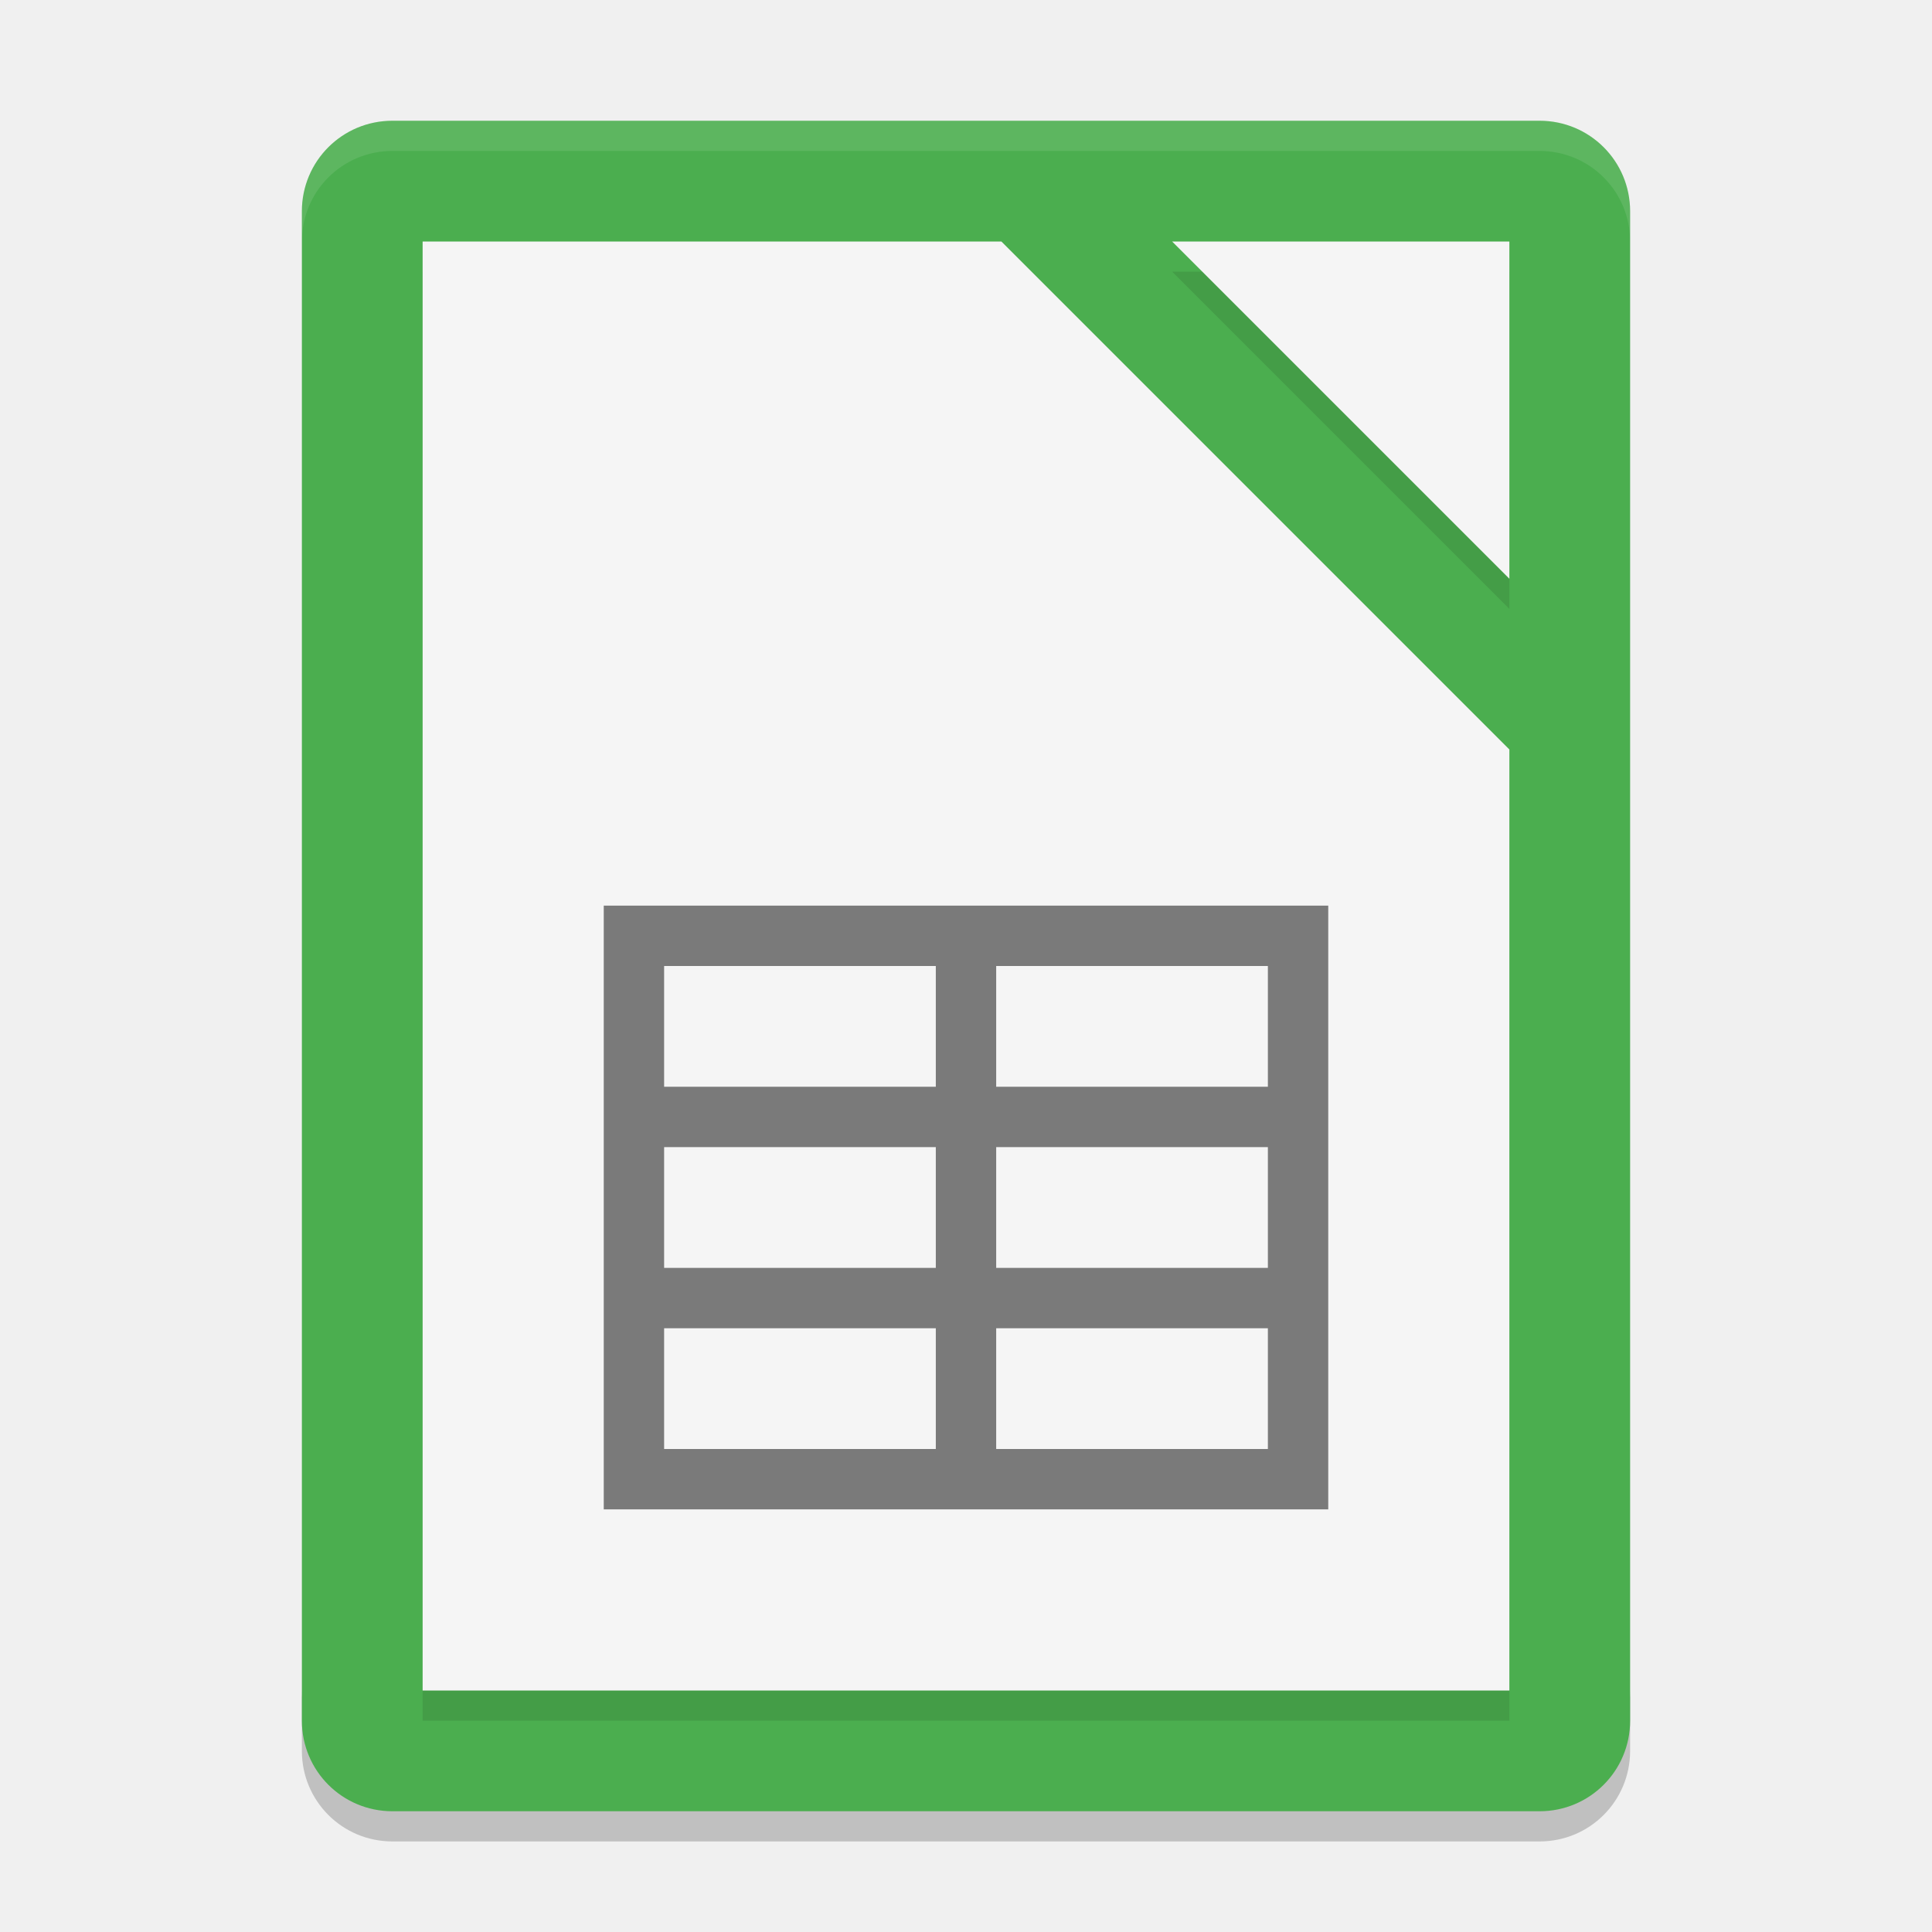
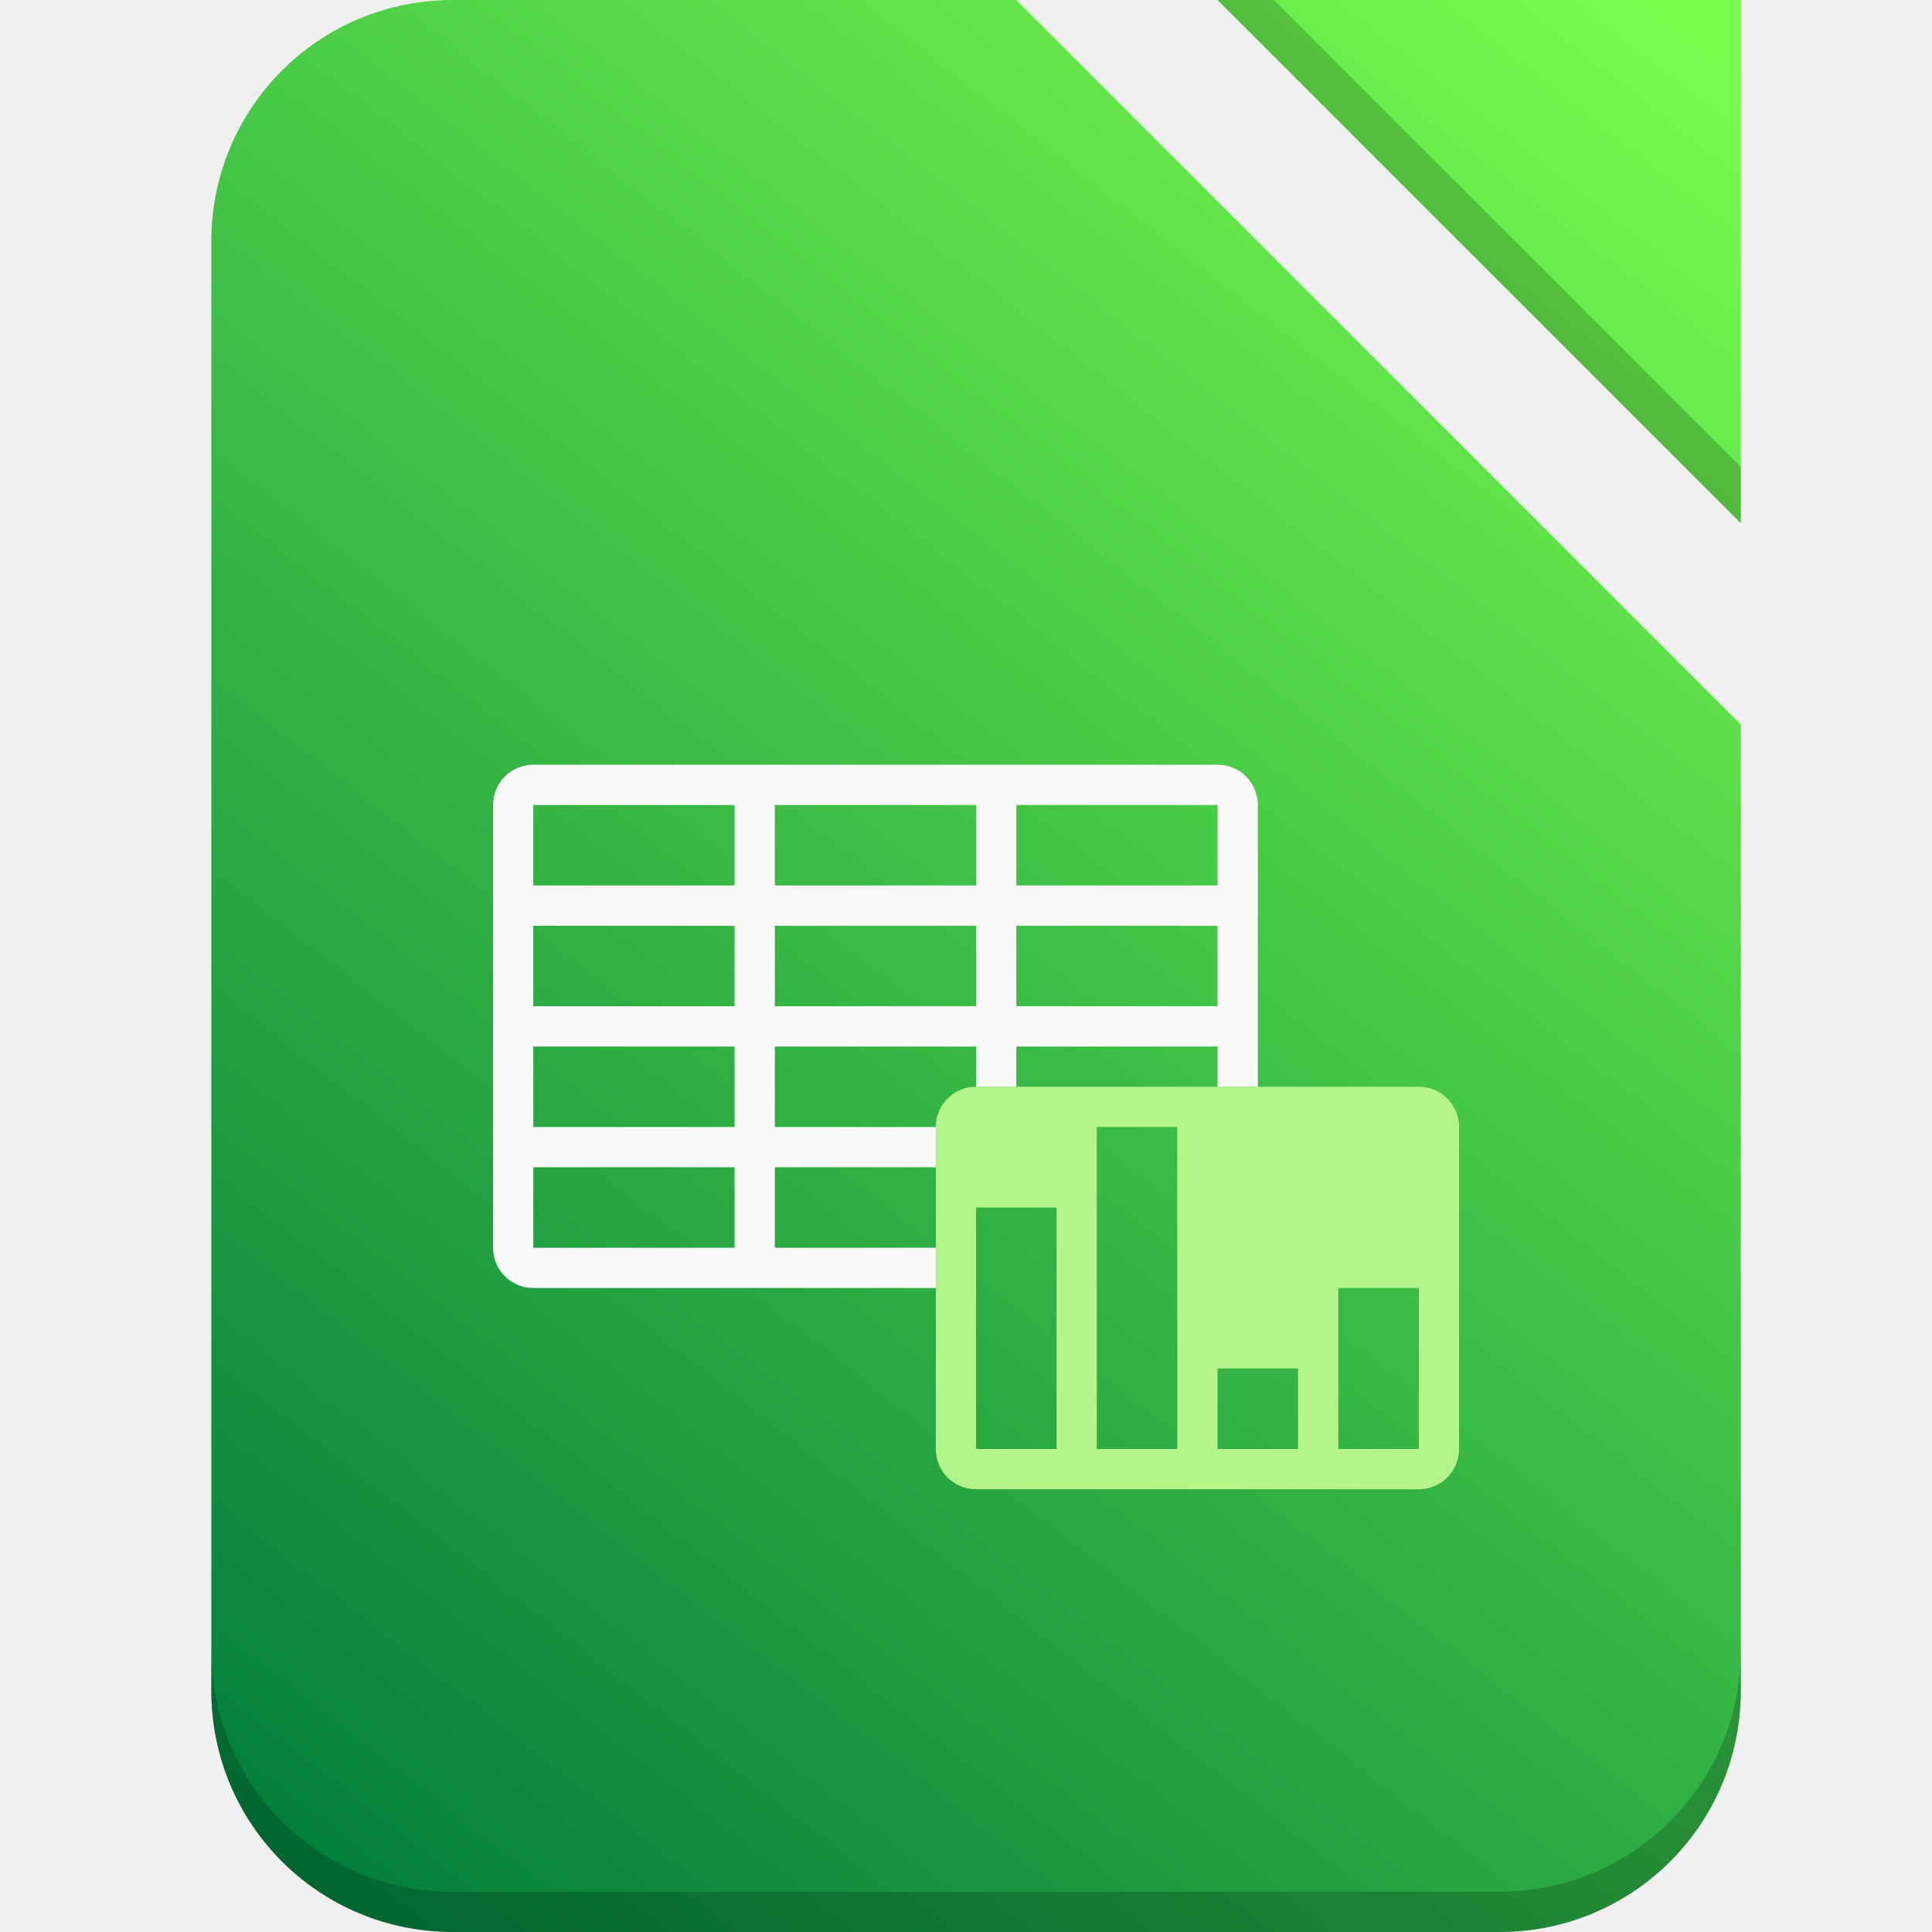
<svg xmlns="http://www.w3.org/2000/svg" width="64" height="64" version="1">
-   <path style="opacity:0.2" d="m 10,56 0,2 c 0,1.662 1.338,3 3,3 l 38,0 c 1.662,0 3,-1.338 3,-3 l 0,-2 c 0,1.662 -1.338,3 -3,3 l -38,0 c -1.662,0 -3,-1.338 -3,-3 z" />
-   <path style="fill:#4bae4f" d="M 54,57 54,7 C 54,5.338 52.662,4 51,4 L 13,4 c -1.662,0 -3,1.338 -3,3 l 0,50 c 0,1.662 1.338,3 3,3 l 38,0 c 1.662,0 3,-1.338 3,-3 z" />
-   <path style="opacity:0.1" d="M 14,9 14,57 50,57 50,25.828 33.172,9 14,9 Z M 38.828,9 50,20.172 50,9 38.828,9 Z" />
-   <path style="fill:#f5f5f5" d="M 14,8 14,56 50,56 50,24.828 33.172,8 14,8 Z M 38.828,8 50,19.172 50,8 38.828,8 Z" />
-   <path style="opacity:0.1;fill:#ffffff" d="M 13 4 C 11.338 4 10 5.338 10 7 L 10 8 C 10 6.338 11.338 5 13 5 L 51 5 C 52.662 5 54 6.338 54 8 L 54 7 C 54 5.338 52.662 4 51 4 L 13 4 z" />
-   <path style="opacity:0.5" d="m 20,50 24,0 0,-20 -24,0 z m 2,-18 9,0 0,4 -9,0 z m 11,0 9,0 0,4 -9,0 z m -11,6 9,0 0,4 -9,0 z m 11,0 9,0 0,4 -9,0 z m -11,6 9,0 0,4 -9,0 z m 11,0 9,0 0,4 -9,0 z" />
+   <path fill-rule="evenodd" clip-rule="evenodd" d="M15 0C10.568 0 7 3.568 7 8V56C7 60.432 10.568 64 15 64H49.667C54.099 64 57.667 60.432 57.667 56V24L33.667 0H15ZM40.333 0L57.667 17.333V0H40.333Z" fill="url(#paint0_linear_2_47)" />
+   <path fill-rule="evenodd" clip-rule="evenodd" d="M7 54.667V56C7 60.432 10.568 64 15 64H49.667C54.099 64 57.667 60.432 57.667 56V54.667C57.667 59.099 54.099 62.667 49.667 62.667H15C10.568 62.667 7 59.099 7 54.667Z" fill="black" fill-opacity="0.199" />
+   <path fill-rule="evenodd" clip-rule="evenodd" d="M40.333 0L57.667 17.333V15.467L42.2 0H40.333Z" fill="black" fill-opacity="0.198" />
+   <path fill-rule="evenodd" clip-rule="evenodd" d="M17.667 25.333C16.928 25.333 16.333 25.928 16.333 26.667V41.333C16.333 42.072 16.928 42.667 17.667 42.667H31V41.333H25.667V38.667H31V37.333H25.667V34.667H32.333V36H33.667V34.667H40.333V36H41.667V26.667C41.667 25.928 41.072 25.333 40.333 25.333H17.667ZM17.667 26.667H24.333V29.333H17.667V26.667ZM25.667 26.667H32.333V29.333H25.667V26.667ZM33.667 26.667H40.333V29.333H33.667V26.667ZM17.667 30.667H24.333V33.333H17.667V30.667ZM25.667 30.667H32.333V33.333H25.667V30.667ZM33.667 30.667H40.333V33.333H33.667V30.667ZM17.667 34.667H24.333V37.333H17.667V34.667ZM17.667 38.667H24.333V41.333H17.667V38.667Z" fill="#FAFAFA" />
+   <path fill-rule="evenodd" clip-rule="evenodd" d="M32.333 36C31.595 36 31 36.595 31 37.333V48C31 48.739 31.595 49.333 32.333 49.333H47C47.739 49.333 48.333 48.739 48.333 48V37.333C48.333 36.595 47.739 36 47 36H32.333ZM36.333 37.333H39V48H36.333V37.333ZM32.333 40H35V48H32.333V40ZM44.333 42.667H47V48H44.333V42.667ZM40.333 45.333H43V48H40.333V45.333Z" fill="#B4F48B" />
+   <defs>
+     <linearGradient id="paint0_linear_2_47" x1="8.333" y1="62.667" x2="56.333" y2="1.333" gradientUnits="userSpaceOnUse">
+       <stop stop-color="#007C3C" />
+       <stop offset="1" stop-color="#78FC4E" />
+     </linearGradient>
+   </defs>
</svg>
